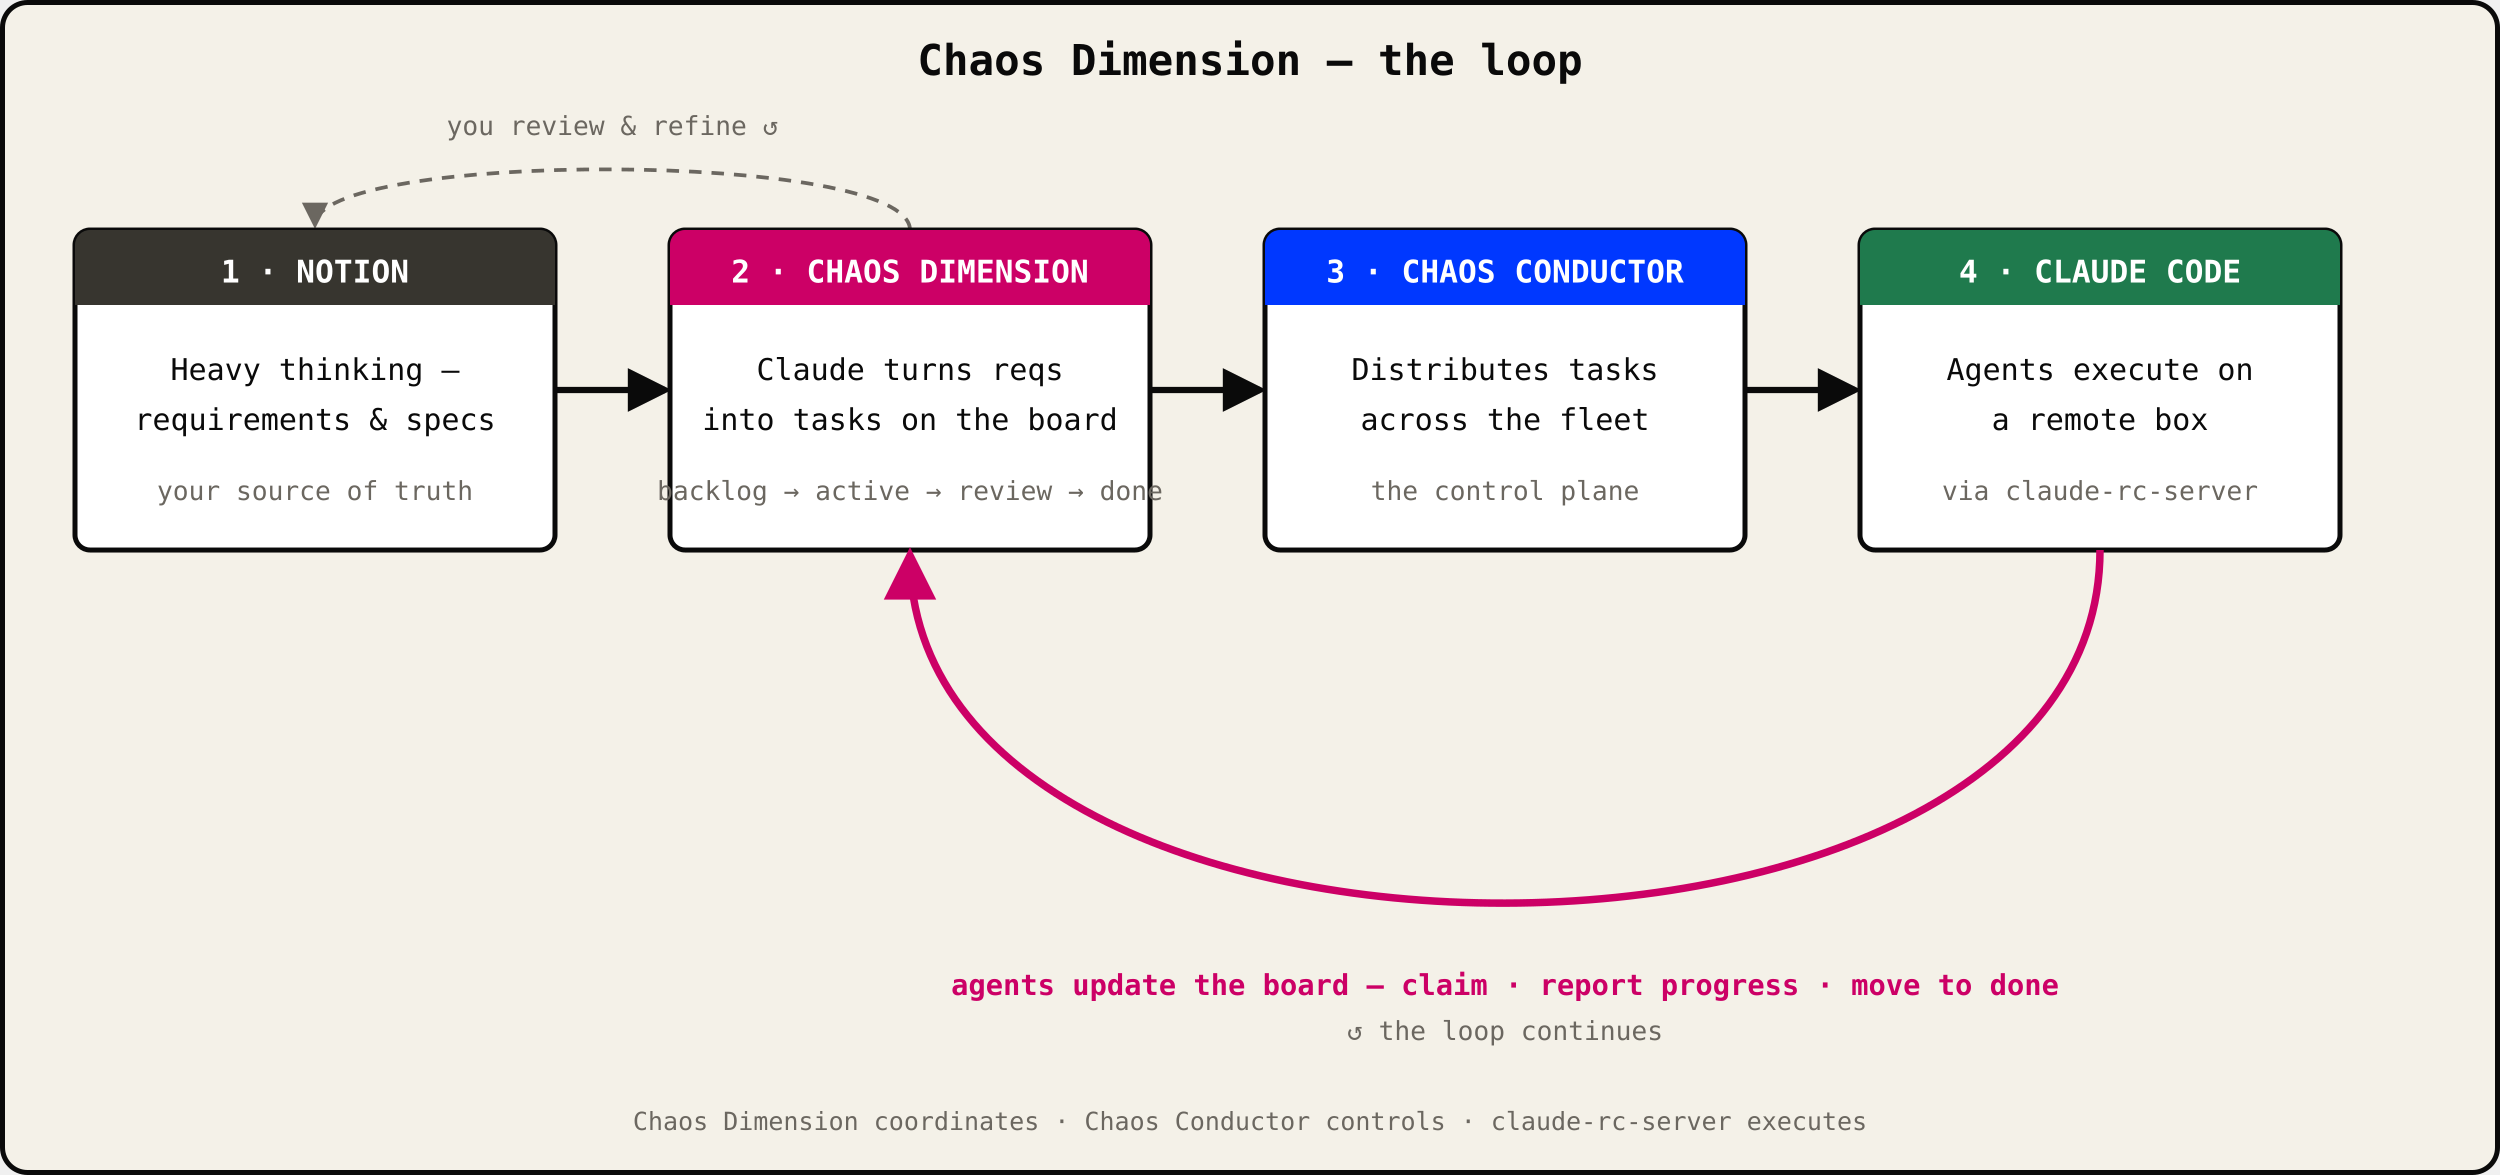
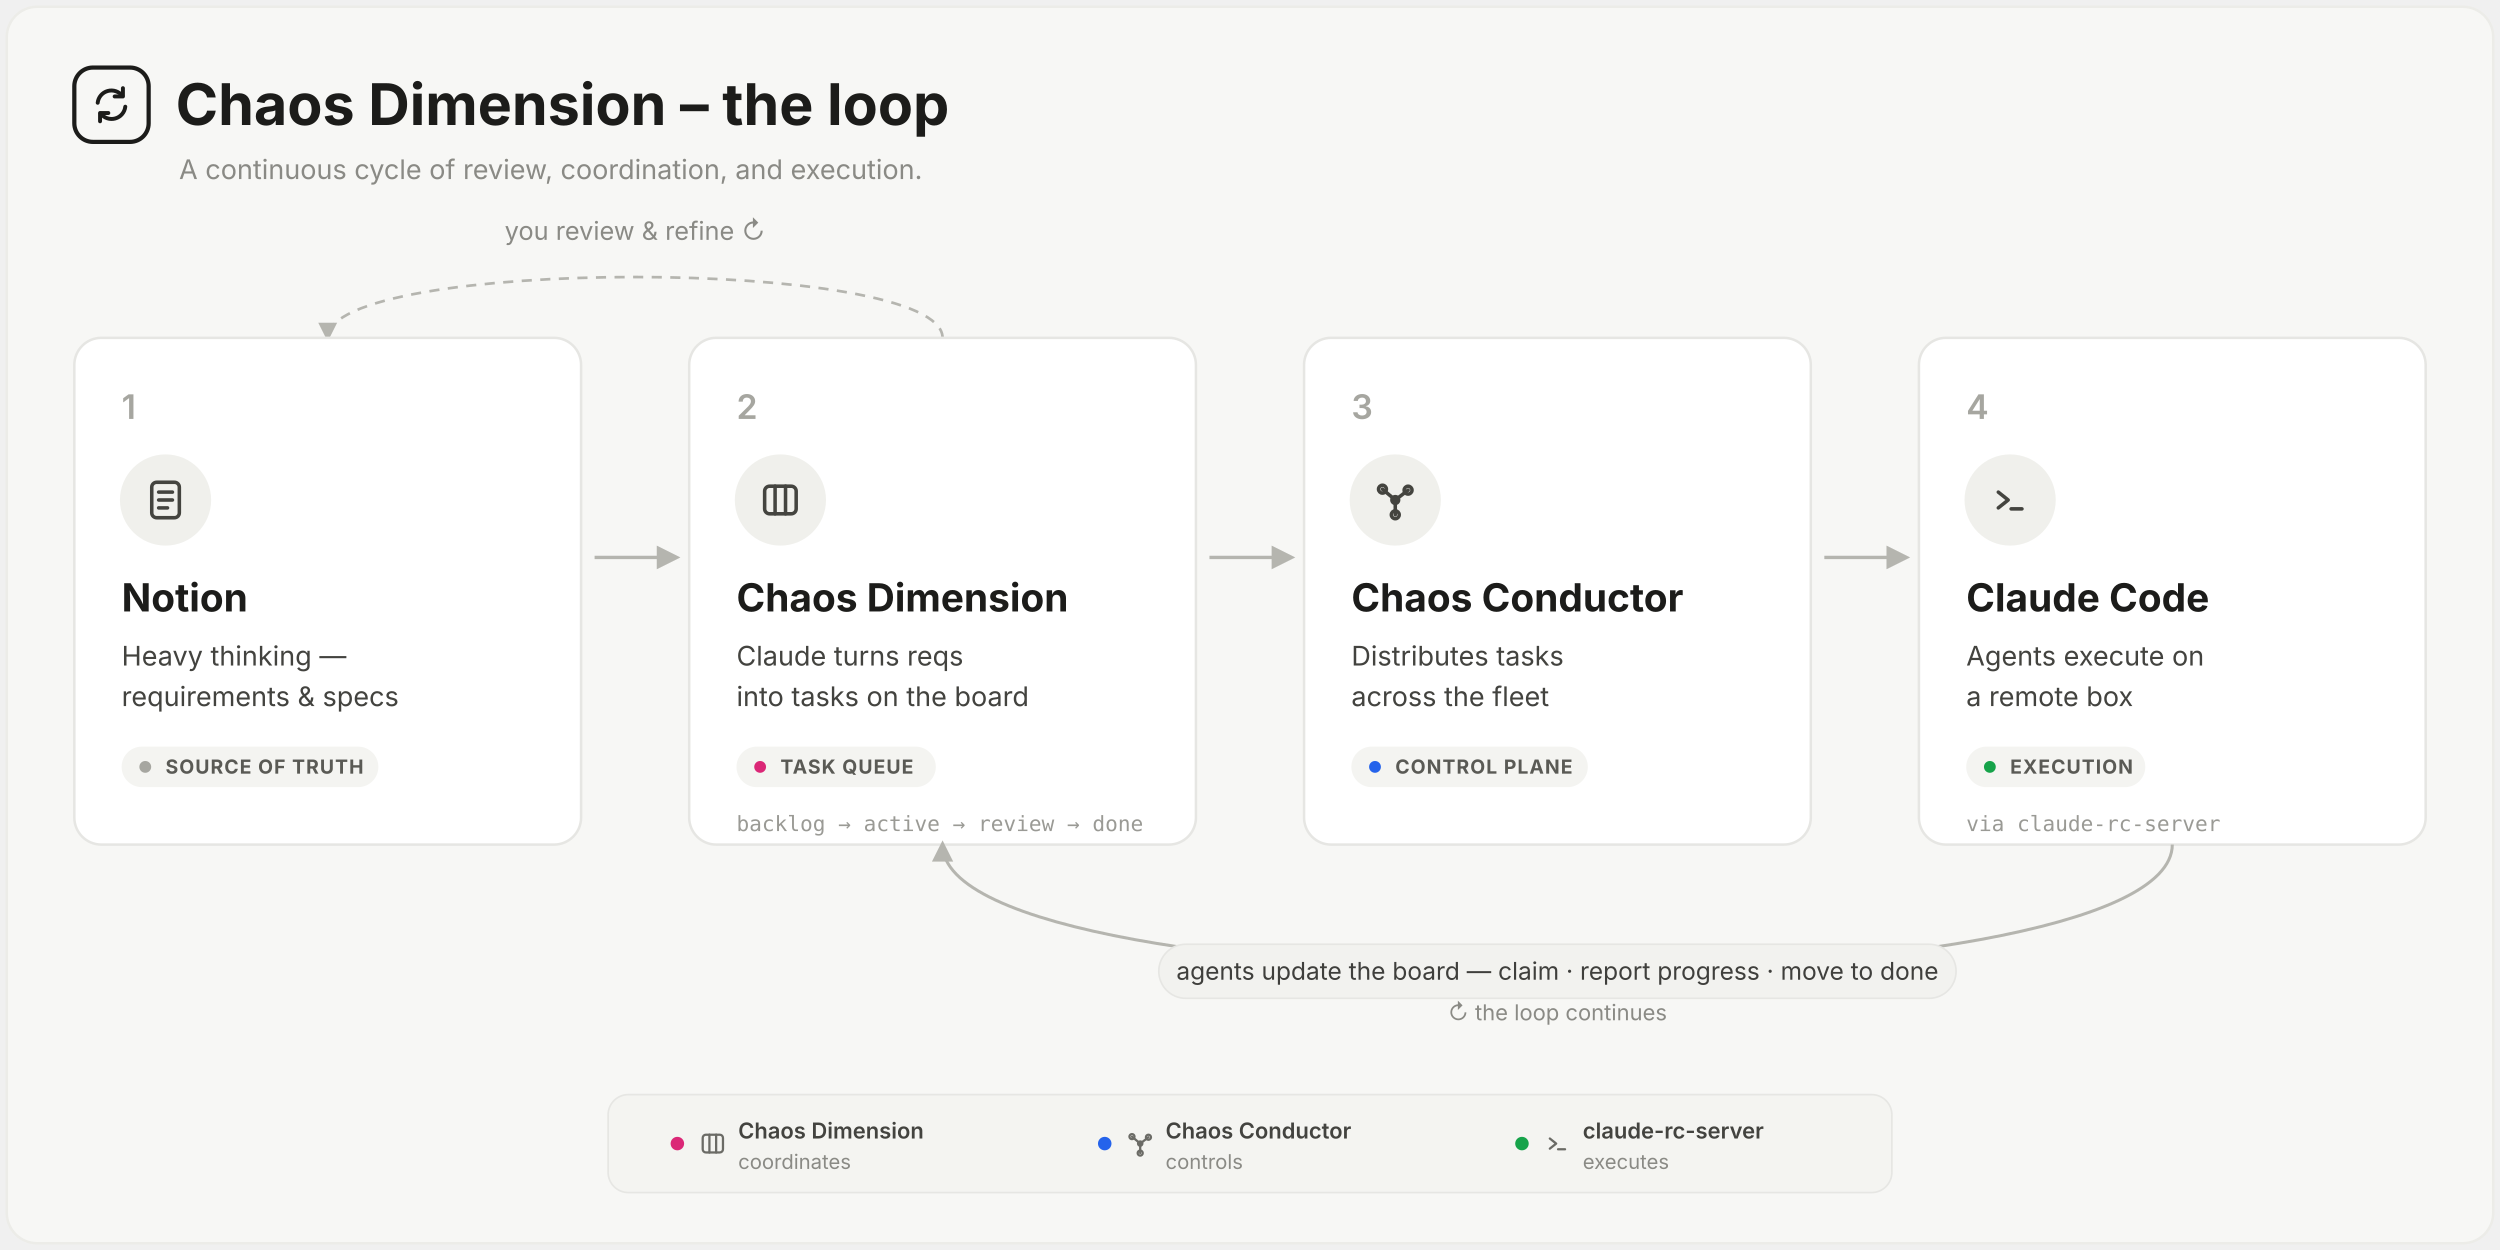
- <svg xmlns="http://www.w3.org/2000/svg" viewBox="0 0 1000 470" width="1000" height="470" font-family="'JetBrains Mono','SFMono-Regular',ui-monospace,Menlo,monospace" role="img" aria-label="Chaos Dimension workflow loop: Notion to Chaos Dimension to Chaos Conductor to Claude Code agents, and back to the board.">
+ <svg xmlns="http://www.w3.org/2000/svg" viewBox="0 0 1480 740" width="1480" height="740" font-family="-apple-system,BlinkMacSystemFont,'Segoe UI',Inter,Roboto,Helvetica,Arial,sans-serif" role="img" aria-label="Chaos Dimension — the loop: Notion (source of truth) to Chaos Dimension (task queue) to Chaos Conductor (control plane) to Claude Code (execution), with agents updating the board and a continuous review cycle.">
  <defs>
-     <marker id="arrow" viewBox="0 0 10 10" refX="8.5" refY="5" markerWidth="7" markerHeight="7" orient="auto-start-reverse">
-       <path d="M0,0 L10,5 L0,10 z" fill="#0A0A0A" />
+     <marker id="ah" viewBox="0 0 10 10" refX="8" refY="5" markerWidth="7" markerHeight="7" orient="auto-start-reverse">
+       <path d="M0,0 L10,5 L0,10 z" fill="#B5B5AF" />
    </marker>
-     <marker id="arrowMag" viewBox="0 0 10 10" refX="8.5" refY="5" markerWidth="7" markerHeight="7" orient="auto-start-reverse">
-       <path d="M0,0 L10,5 L0,10 z" fill="#CC0066" />
-     </marker>
-     <marker id="arrowDim" viewBox="0 0 10 10" refX="8.5" refY="5" markerWidth="7" markerHeight="7" orient="auto-start-reverse">
-       <path d="M0,0 L10,5 L0,10 z" fill="#6B6760" />
-     </marker>
+     <symbol id="iDoc" viewBox="0 0 24 24" fill="none" stroke="currentColor" stroke-width="1.8" stroke-linecap="round" stroke-linejoin="round">
+       <rect x="5" y="3" width="14" height="18" rx="2.5" />
+       <line x1="8.5" y1="8" x2="15.5" y2="8" />
+       <line x1="8.5" y1="12" x2="15.5" y2="12" />
+       <line x1="8.5" y1="16" x2="13" y2="16" />
+     </symbol>
+     <symbol id="iKanban" viewBox="0 0 24 24" fill="none" stroke="currentColor" stroke-width="1.8" stroke-linecap="round" stroke-linejoin="round">
+       <rect x="4" y="5" width="16" height="14" rx="2.5" />
+       <line x1="9.3" y1="5" x2="9.3" y2="19" />
+       <line x1="14.6" y1="5" x2="14.6" y2="19" />
+     </symbol>
+     <symbol id="iNode" viewBox="0 0 24 24" fill="none" stroke="currentColor" stroke-width="1.8" stroke-linecap="round" stroke-linejoin="round">
+       <line x1="12" y1="12" x2="5.5" y2="6.5" />
+       <line x1="12" y1="12" x2="18.5" y2="7" />
+       <line x1="12" y1="12" x2="12" y2="19.5" />
+       <circle cx="12" cy="12" r="2.6" fill="currentColor" stroke="none" />
+       <circle cx="5.5" cy="6.5" r="2" />
+       <circle cx="18.5" cy="7" r="2" />
+       <circle cx="12" cy="19.5" r="2" />
+     </symbol>
+     <symbol id="iTerm" viewBox="0 0 24 24" fill="none" stroke="currentColor" stroke-width="1.8" stroke-linecap="round" stroke-linejoin="round">
+       <polyline points="6,8 11,12 6,16" />
+       <line x1="12.5" y1="16.5" x2="18" y2="16.5" />
+     </symbol>
+     <symbol id="iLoop" viewBox="0 0 24 24" fill="none" stroke="currentColor" stroke-width="2" stroke-linecap="round" stroke-linejoin="round">
+       <path d="M5 11 A7 7 0 0 1 17.5 7.5" />
+       <polyline points="17.8 3.6 17.8 7.8 13.6 7.8" />
+       <path d="M19 13 A7 7 0 0 1 6.5 16.5" />
+       <polyline points="6.2 20.4 6.2 16.2 10.4 16.2" />
+     </symbol>
  </defs>
-   <rect x="1" y="1" width="998" height="468" rx="10" fill="#F4F1E8" stroke="#0A0A0A" stroke-width="2" />
-   <text x="500" y="30" text-anchor="middle" font-size="17" font-weight="700" fill="#0A0A0A">Chaos Dimension — the loop</text>
-   <path d="M 364 92 C 364 60, 126 60, 126 90" fill="none" stroke="#6B6760" stroke-width="1.5" stroke-dasharray="5 4" marker-end="url(#arrowDim)" />
-   <text x="245" y="54" text-anchor="middle" font-size="10.5" fill="#6B6760">you review &amp; refine ↺</text>
-   <g>
-     <rect x="30" y="92" width="192" height="128" rx="6" fill="#FFFFFF" stroke="#0A0A0A" stroke-width="2" />
-     <path d="M30 98 a6 6 0 0 1 6 -6 h180 a6 6 0 0 1 6 6 v24 h-192 z" fill="#37352F" />
-     <text x="126" y="113" text-anchor="middle" font-size="12.5" font-weight="700" fill="#FFFFFF">1 · NOTION</text>
-     <text x="126" y="152" text-anchor="middle" font-size="12" fill="#0A0A0A">Heavy thinking —</text>
-     <text x="126" y="172" text-anchor="middle" font-size="12" fill="#0A0A0A">requirements &amp; specs</text>
-     <text x="126" y="200" text-anchor="middle" font-size="10.5" fill="#6B6760">your source of truth</text>
+   <rect x="4" y="4" width="1472" height="732" rx="18" fill="#F7F7F5" stroke="#ECECE8" stroke-width="1.5" />
+   <rect x="44" y="40" width="44" height="44" rx="11" fill="none" stroke="#1C1C1A" stroke-width="2.5" />
+   <use href="#iLoop" x="52" y="48" width="28" height="28" color="#1C1C1A" />
+   <text x="104" y="74" font-size="34" font-weight="700" fill="#1C1C1A">Chaos Dimension – the loop</text>
+   <text x="106" y="106" font-size="16" fill="#8A8A85">A continuous cycle of review, coordination, and execution.</text>
+   <path d="M 558 200 C 558 152, 194 152, 194 200" fill="none" stroke="#B5B5AF" stroke-width="1.6" stroke-dasharray="6 5" marker-end="url(#ah)" />
+   <text x="376" y="142" text-anchor="middle" font-size="15" fill="#8A8A85">you review &amp; refine ↻</text>
+   <g transform="translate(44,200)">
+     <rect width="300" height="300" rx="16" fill="#FFFFFF" stroke="#E6E6E3" stroke-width="1.5" />
+     <text x="28" y="48" font-size="20" font-weight="600" fill="#A6A6A0">1</text>
+     <circle cx="54" cy="96" r="27" fill="#F0F0EC" />
+     <use href="#iDoc" x="40" y="82" width="28" height="28" color="#44443F" />
+     <text x="28" y="162" font-size="23" font-weight="700" fill="#1C1C1A">Notion</text>
+     <text x="28" y="194" font-size="16" fill="#43433F">Heavy thinking —</text>
+     <text x="28" y="218" font-size="16" fill="#43433F">requirements &amp; specs</text>
+     <g transform="translate(28,242)">
+       <rect width="152" height="24" rx="12" fill="#F4F4F1" />
+       <circle cx="14" cy="12" r="3.5" fill="#A6A6A0" />
+       <text x="26" y="16" font-size="11.5" font-weight="700" letter-spacing="0.6" fill="#5A5A55">SOURCE OF TRUTH</text>
+     </g>
  </g>
-   <g>
-     <rect x="268" y="92" width="192" height="128" rx="6" fill="#FFFFFF" stroke="#0A0A0A" stroke-width="2" />
-     <path d="M268 98 a6 6 0 0 1 6 -6 h180 a6 6 0 0 1 6 6 v24 h-192 z" fill="#CC0066" />
-     <text x="364" y="113" text-anchor="middle" font-size="12.5" font-weight="700" fill="#FFFFFF">2 · CHAOS DIMENSION</text>
-     <text x="364" y="152" text-anchor="middle" font-size="12" fill="#0A0A0A">Claude turns reqs</text>
-     <text x="364" y="172" text-anchor="middle" font-size="12" fill="#0A0A0A">into tasks on the board</text>
-     <text x="364" y="200" text-anchor="middle" font-size="10.5" fill="#6B6760">backlog → active → review → done</text>
+   <g transform="translate(408,200)">
+     <rect width="300" height="300" rx="16" fill="#FFFFFF" stroke="#E6E6E3" stroke-width="1.5" />
+     <text x="28" y="48" font-size="20" font-weight="600" fill="#A6A6A0">2</text>
+     <circle cx="54" cy="96" r="27" fill="#F0F0EC" />
+     <use href="#iKanban" x="40" y="82" width="28" height="28" color="#44443F" />
+     <text x="28" y="162" font-size="23" font-weight="700" fill="#1C1C1A">Chaos Dimension</text>
+     <text x="28" y="194" font-size="16" fill="#43433F">Claude turns reqs</text>
+     <text x="28" y="218" font-size="16" fill="#43433F">into tasks on the board</text>
+     <g transform="translate(28,242)">
+       <rect width="118" height="24" rx="12" fill="#F4F4F1" />
+       <circle cx="14" cy="12" r="3.5" fill="#DB2777" />
+       <text x="26" y="16" font-size="11.5" font-weight="700" letter-spacing="0.6" fill="#5A5A55">TASK QUEUE</text>
+     </g>
+     <text x="28" y="292" font-size="12.5" font-family="ui-monospace,SFMono-Regular,Menlo,monospace" fill="#9A9A95">backlog → active → review → done</text>
  </g>
-   <g>
-     <rect x="506" y="92" width="192" height="128" rx="6" fill="#FFFFFF" stroke="#0A0A0A" stroke-width="2" />
-     <path d="M506 98 a6 6 0 0 1 6 -6 h180 a6 6 0 0 1 6 6 v24 h-192 z" fill="#0038FF" />
-     <text x="602" y="113" text-anchor="middle" font-size="12.5" font-weight="700" fill="#FFFFFF">3 · CHAOS CONDUCTOR</text>
-     <text x="602" y="152" text-anchor="middle" font-size="12" fill="#0A0A0A">Distributes tasks</text>
-     <text x="602" y="172" text-anchor="middle" font-size="12" fill="#0A0A0A">across the fleet</text>
-     <text x="602" y="200" text-anchor="middle" font-size="10.5" fill="#6B6760">the control plane</text>
+   <g transform="translate(772,200)">
+     <rect width="300" height="300" rx="16" fill="#FFFFFF" stroke="#E6E6E3" stroke-width="1.5" />
+     <text x="28" y="48" font-size="20" font-weight="600" fill="#A6A6A0">3</text>
+     <circle cx="54" cy="96" r="27" fill="#F0F0EC" />
+     <use href="#iNode" x="40" y="82" width="28" height="28" color="#44443F" />
+     <text x="28" y="162" font-size="23" font-weight="700" fill="#1C1C1A">Chaos Conductor</text>
+     <text x="28" y="194" font-size="16" fill="#43433F">Distributes tasks</text>
+     <text x="28" y="218" font-size="16" fill="#43433F">across the fleet</text>
+     <g transform="translate(28,242)">
+       <rect width="140" height="24" rx="12" fill="#F4F4F1" />
+       <circle cx="14" cy="12" r="3.5" fill="#2563EB" />
+       <text x="26" y="16" font-size="11.5" font-weight="700" letter-spacing="0.6" fill="#5A5A55">CONTROL PLANE</text>
+     </g>
  </g>
-   <g>
-     <rect x="744" y="92" width="192" height="128" rx="6" fill="#FFFFFF" stroke="#0A0A0A" stroke-width="2" />
-     <path d="M744 98 a6 6 0 0 1 6 -6 h180 a6 6 0 0 1 6 6 v24 h-192 z" fill="#1F7A4D" />
-     <text x="840" y="113" text-anchor="middle" font-size="12.5" font-weight="700" fill="#FFFFFF">4 · CLAUDE CODE</text>
-     <text x="840" y="152" text-anchor="middle" font-size="12" fill="#0A0A0A">Agents execute on</text>
-     <text x="840" y="172" text-anchor="middle" font-size="12" fill="#0A0A0A">a remote box</text>
-     <text x="840" y="200" text-anchor="middle" font-size="10.5" fill="#6B6760">via claude-rc-server</text>
+   <g transform="translate(1136,200)">
+     <rect width="300" height="300" rx="16" fill="#FFFFFF" stroke="#E6E6E3" stroke-width="1.5" />
+     <text x="28" y="48" font-size="20" font-weight="600" fill="#A6A6A0">4</text>
+     <circle cx="54" cy="96" r="27" fill="#F0F0EC" />
+     <use href="#iTerm" x="40" y="82" width="28" height="28" color="#44443F" />
+     <text x="28" y="162" font-size="23" font-weight="700" fill="#1C1C1A">Claude Code</text>
+     <text x="28" y="194" font-size="16" fill="#43433F">Agents execute on</text>
+     <text x="28" y="218" font-size="16" fill="#43433F">a remote box</text>
+     <g transform="translate(28,242)">
+       <rect width="106" height="24" rx="12" fill="#F4F4F1" />
+       <circle cx="14" cy="12" r="3.5" fill="#16A34A" />
+       <text x="26" y="16" font-size="11.5" font-weight="700" letter-spacing="0.6" fill="#5A5A55">EXECUTION</text>
+     </g>
+     <text x="28" y="292" font-size="12.5" font-family="ui-monospace,SFMono-Regular,Menlo,monospace" fill="#9A9A95">via claude-rc-server</text>
  </g>
-   <line x1="222" y1="156" x2="266" y2="156" stroke="#0A0A0A" stroke-width="2.5" marker-end="url(#arrow)" />
-   <line x1="460" y1="156" x2="504" y2="156" stroke="#0A0A0A" stroke-width="2.5" marker-end="url(#arrow)" />
-   <line x1="698" y1="156" x2="742" y2="156" stroke="#0A0A0A" stroke-width="2.5" marker-end="url(#arrow)" />
-   <path d="M 840 220 C 840 408, 364 408, 364 222" fill="none" stroke="#CC0066" stroke-width="3" marker-end="url(#arrowMag)" />
-   <text x="602" y="398" text-anchor="middle" font-size="11.5" font-weight="700" fill="#CC0066">agents update the board — claim · report progress · move to done</text>
-   <text x="602" y="416" text-anchor="middle" font-size="10.5" fill="#6B6760">↺ the loop continues</text>
-   <text x="500" y="452" text-anchor="middle" font-size="10" fill="#6B6760">Chaos Dimension coordinates · Chaos Conductor controls · claude-rc-server executes</text>
+   <line x1="352" y1="330" x2="400" y2="330" stroke="#B5B5AF" stroke-width="2" marker-end="url(#ah)" />
+   <line x1="716" y1="330" x2="764" y2="330" stroke="#B5B5AF" stroke-width="2" marker-end="url(#ah)" />
+   <line x1="1080" y1="330" x2="1128" y2="330" stroke="#B5B5AF" stroke-width="2" marker-end="url(#ah)" />
+   <path d="M 1286 500 C 1286 600, 558 600, 558 500" fill="none" stroke="#B5B5AF" stroke-width="1.8" marker-end="url(#ah)" />
+   <g transform="translate(922,575)">
+     <rect x="-236" y="-16" width="472" height="32" rx="16" fill="#F2F2EF" stroke="#E6E6E3" stroke-width="1" />
+     <text x="0" y="5" text-anchor="middle" font-size="14.5" fill="#3F3F3C">agents update the board — claim · report progress · move to done</text>
+   </g>
+   <text x="922" y="604" text-anchor="middle" font-size="13" fill="#8A8A85">↻ the loop continues</text>
+   <rect x="360" y="648" width="760" height="58" rx="12" fill="#F4F4F1" stroke="#E6E6E3" stroke-width="1" />
+   <g transform="translate(487,677)">
+     <circle cx="-86" cy="0" r="4" fill="#DB2777" />
+     <use href="#iKanban" x="-74" y="-9" width="18" height="18" color="#6B6B66" />
+     <text x="-50" y="-3" font-size="13" font-weight="600" fill="#43433F">Chaos Dimension</text>
+     <text x="-50" y="15" font-size="12" fill="#8A8A85">coordinates</text>
+   </g>
+   <g transform="translate(740,677)">
+     <circle cx="-86" cy="0" r="4" fill="#2563EB" />
+     <use href="#iNode" x="-74" y="-9" width="18" height="18" color="#6B6B66" />
+     <text x="-50" y="-3" font-size="13" font-weight="600" fill="#43433F">Chaos Conductor</text>
+     <text x="-50" y="15" font-size="12" fill="#8A8A85">controls</text>
+   </g>
+   <g transform="translate(993,677)">
+     <circle cx="-92" cy="0" r="4" fill="#16A34A" />
+     <use href="#iTerm" x="-80" y="-9" width="18" height="18" color="#6B6B66" />
+     <text x="-56" y="-3" font-size="13" font-weight="600" fill="#43433F">claude-rc-server</text>
+     <text x="-56" y="15" font-size="12" fill="#8A8A85">executes</text>
+   </g>
</svg>
